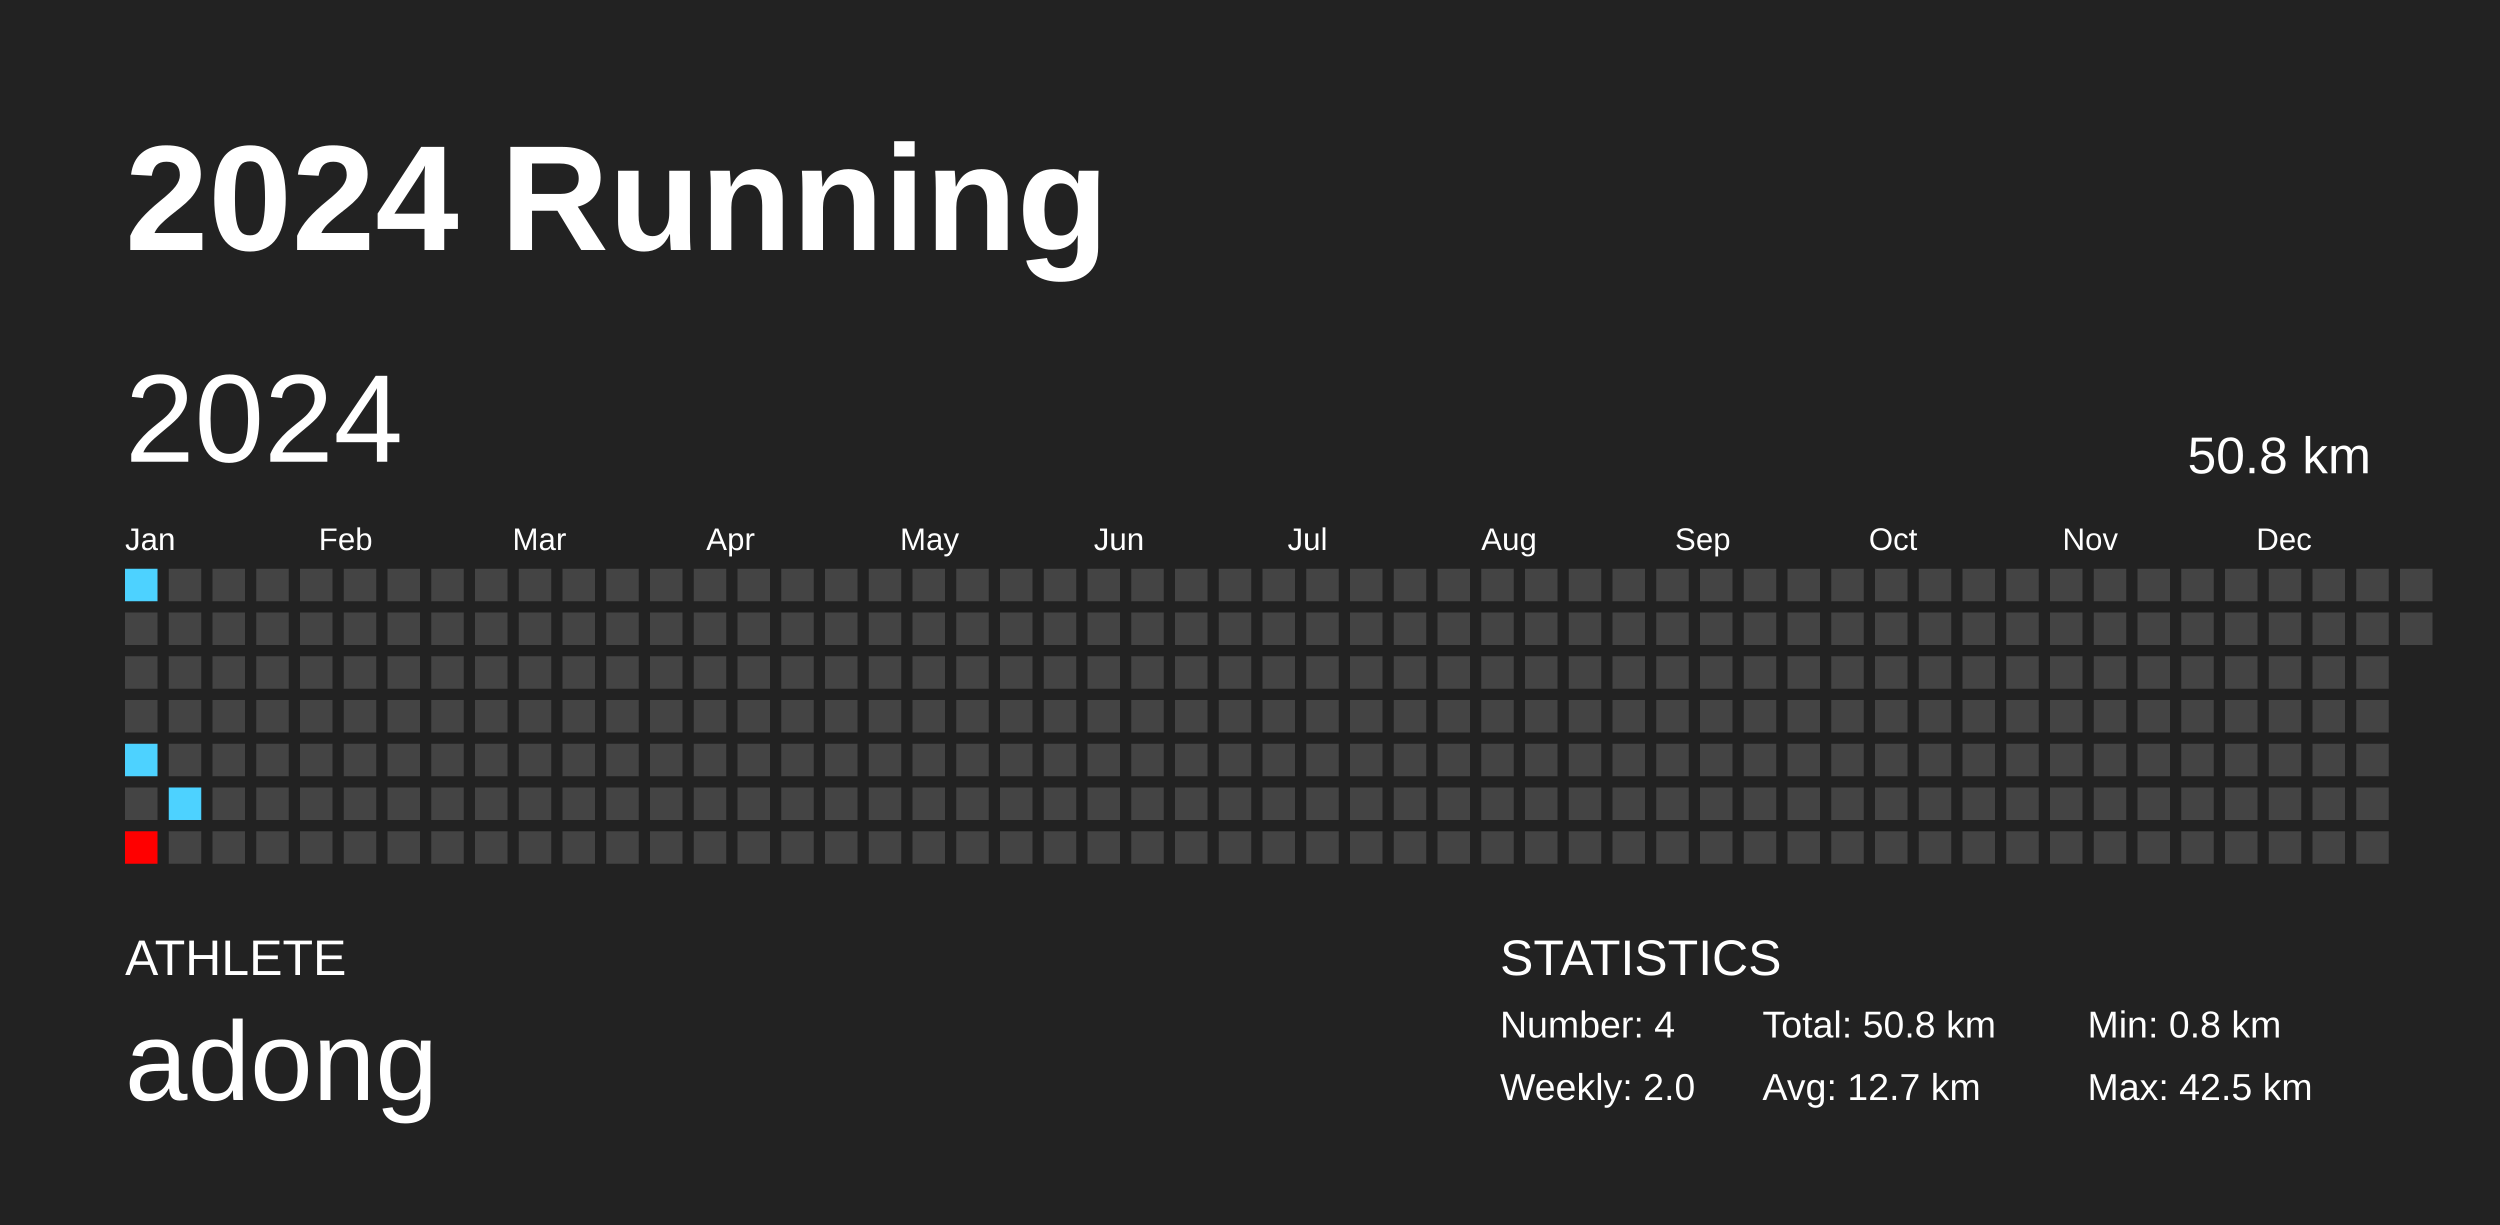
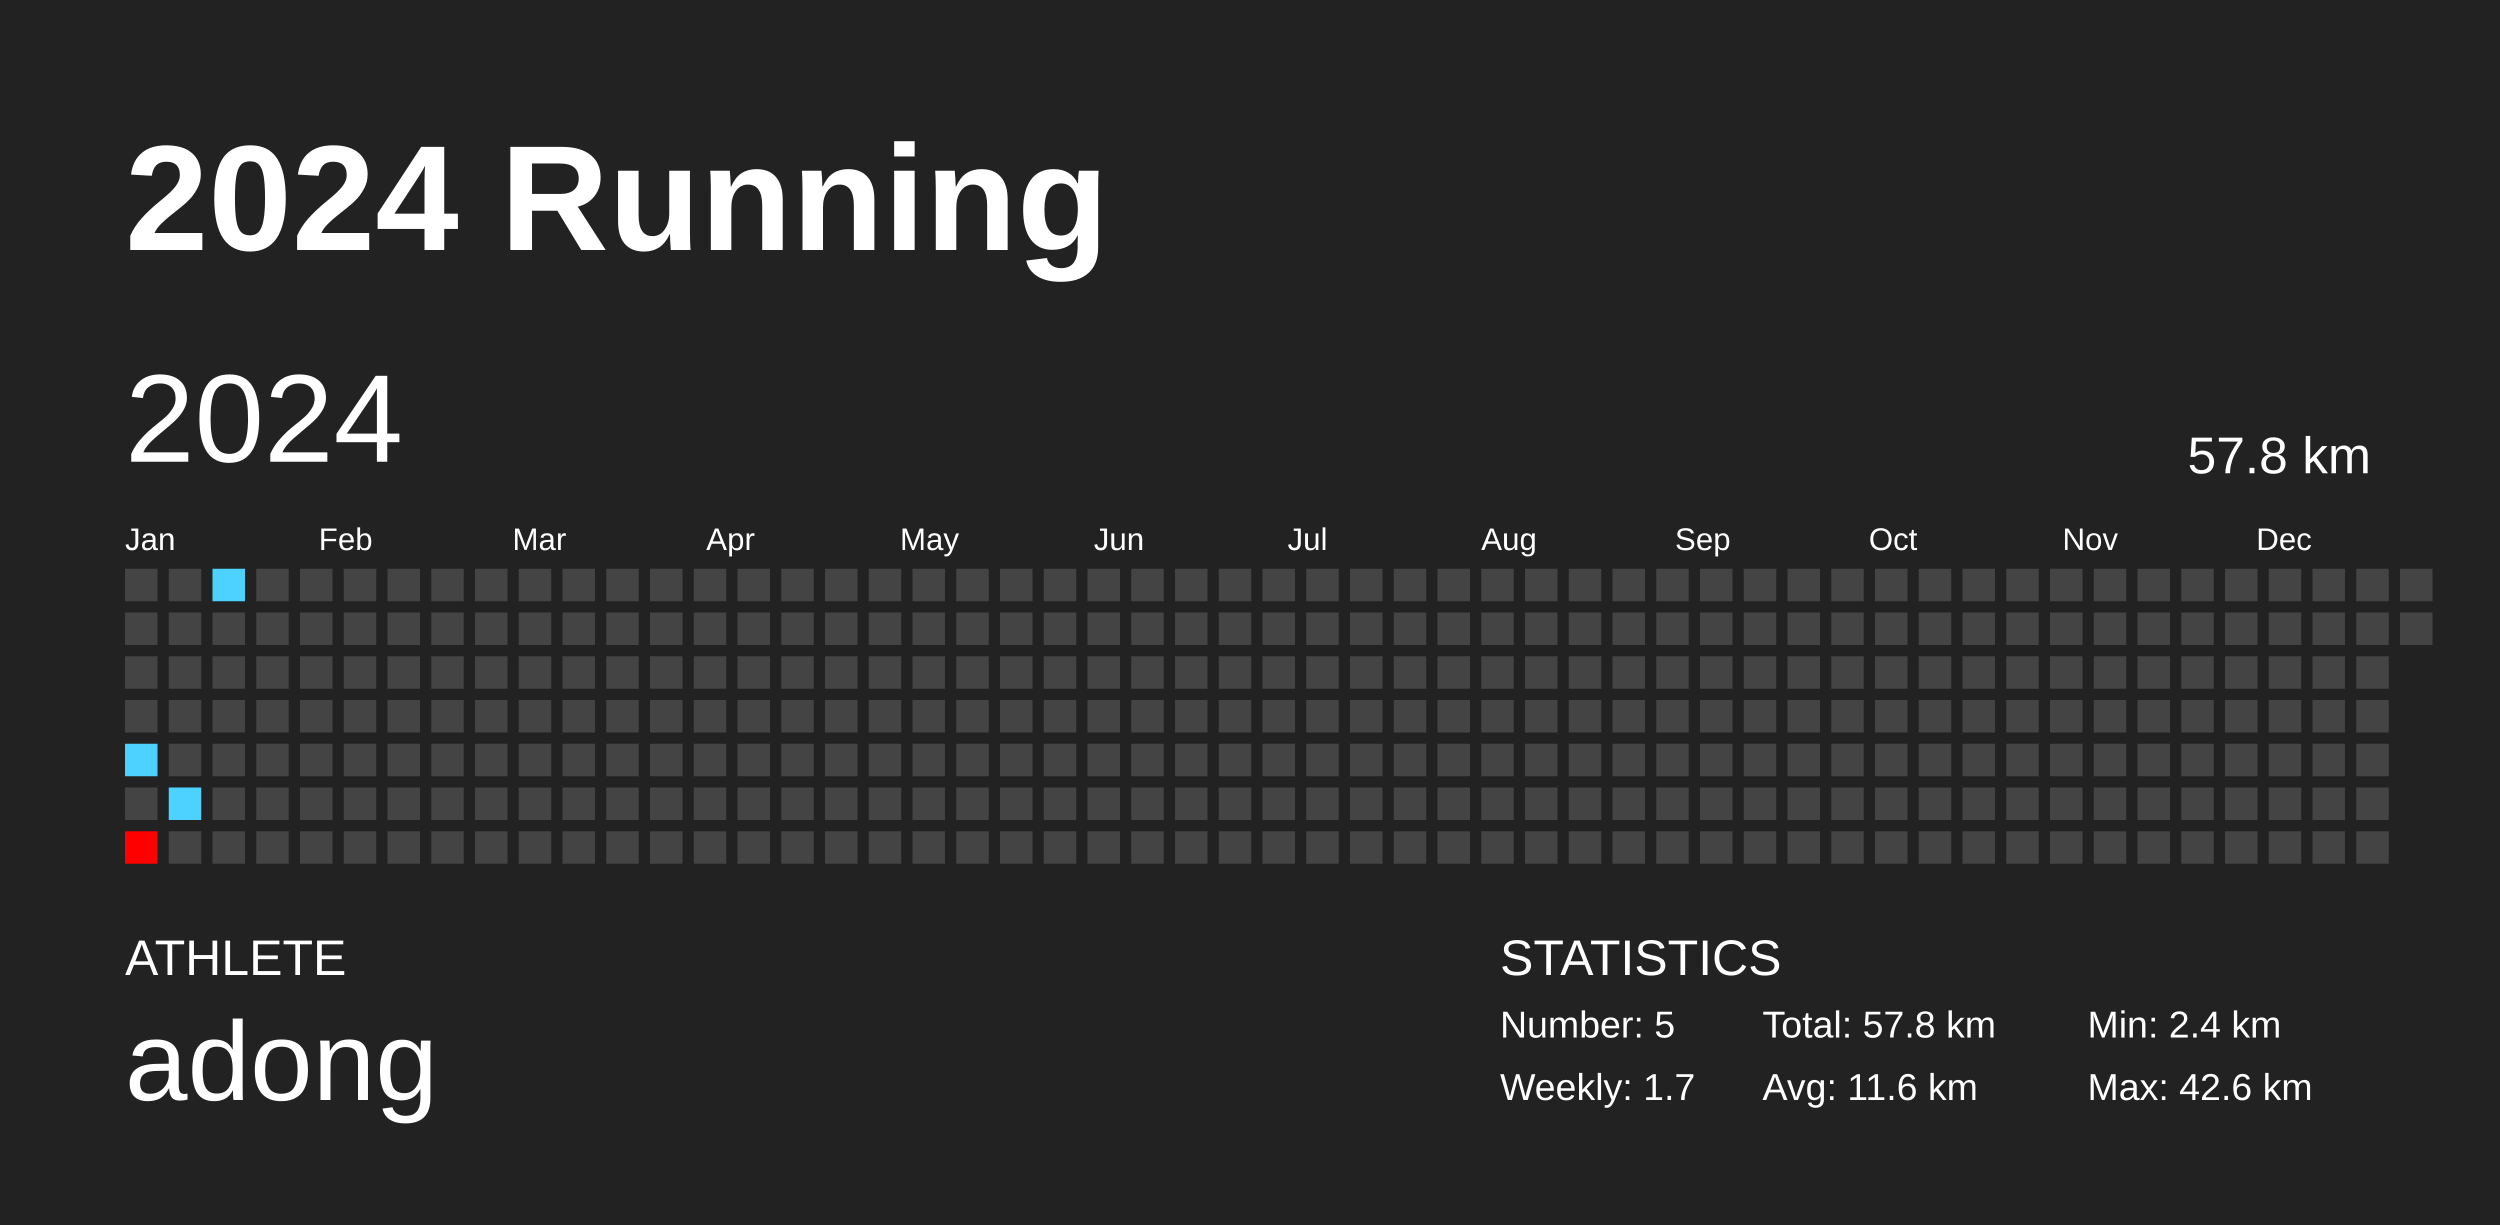
<svg xmlns="http://www.w3.org/2000/svg" baseProfile="full" height="98mm" version="1.1" viewBox="0,0,200,98" width="200mm">
  <defs />
  <rect fill="#222222" height="98" width="200" x="0" y="0" />
  <text fill="#FFFFFF" style="font-size:12px; font-family:Arial; font-weight:bold;" x="10" y="20">2024 Running</text>
  <text fill="#FFFFFF" style="font-size:4px; font-family:Arial" x="10" y="78">ATHLETE</text>
  <text fill="#FFFFFF" style="font-size:9px; font-family:Arial" x="10" y="88">adong</text>
  <text fill="#FFFFFF" style="font-size:4px; font-family:Arial" x="120" y="78">STATISTICS</text>
-   <text fill="#FFFFFF" style="font-size:3px; font-family:Arial" x="120" y="83">Number: 4</text>
-   <text fill="#FFFFFF" style="font-size:3px; font-family:Arial" x="120" y="88">Weekly: 2.0</text>
-   <text fill="#FFFFFF" style="font-size:3px; font-family:Arial" x="141" y="83">Total: 50.8 km</text>
-   <text fill="#FFFFFF" style="font-size:3px; font-family:Arial" x="141" y="88">Avg: 12.7 km</text>
-   <text fill="#FFFFFF" style="font-size:3px; font-family:Arial" x="167" y="83">Min: 0.8 km</text>
-   <text fill="#FFFFFF" style="font-size:3px; font-family:Arial" x="167" y="88">Max: 42.5 km</text>
+   <text fill="#FFFFFF" style="font-size:3px; font-family:Arial" x="120" y="83">Number: 5</text>
+   <text fill="#FFFFFF" style="font-size:3px; font-family:Arial" x="120" y="88">Weekly: 1.7</text>
+   <text fill="#FFFFFF" style="font-size:3px; font-family:Arial" x="141" y="83">Total: 57.8 km</text>
+   <text fill="#FFFFFF" style="font-size:3px; font-family:Arial" x="141" y="88">Avg: 11.6 km</text>
+   <text fill="#FFFFFF" style="font-size:3px; font-family:Arial" x="167" y="83">Min: 2.4 km</text>
+   <text fill="#FFFFFF" style="font-size:3px; font-family:Arial" x="167" y="88">Max: 42.6 km</text>
  <text dominant-baseline="hanging" fill="#FFFFFF" style="font-size:10.0px; font-family:Arial;" x="10" y="30">2024</text>
-   <text dominant-baseline="hanging" fill="#FFFFFF" style="font-size:4.125px; font-family:Arial;" x="175" y="35">50.8 km</text>
+   <text dominant-baseline="hanging" fill="#FFFFFF" style="font-size:4.125px; font-family:Arial;" x="175" y="35">57.8 km</text>
  <text fill="#FFFFFF" style="font-size:2.5px; font-family:Arial" x="10.0" y="44">Jan</text>
  <text fill="#FFFFFF" style="font-size:2.5px; font-family:Arial" x="25.5" y="44">Feb</text>
  <text fill="#FFFFFF" style="font-size:2.5px; font-family:Arial" x="41.0" y="44">Mar</text>
  <text fill="#FFFFFF" style="font-size:2.5px; font-family:Arial" x="56.5" y="44">Apr</text>
  <text fill="#FFFFFF" style="font-size:2.5px; font-family:Arial" x="72.0" y="44">May</text>
  <text fill="#FFFFFF" style="font-size:2.5px; font-family:Arial" x="87.5" y="44">Jun</text>
  <text fill="#FFFFFF" style="font-size:2.5px; font-family:Arial" x="103.0" y="44">Jul</text>
  <text fill="#FFFFFF" style="font-size:2.5px; font-family:Arial" x="118.5" y="44">Aug</text>
  <text fill="#FFFFFF" style="font-size:2.5px; font-family:Arial" x="134.0" y="44">Sep</text>
  <text fill="#FFFFFF" style="font-size:2.5px; font-family:Arial" x="149.5" y="44">Oct</text>
  <text fill="#FFFFFF" style="font-size:2.5px; font-family:Arial" x="165.0" y="44">Nov</text>
  <text fill="#FFFFFF" style="font-size:2.5px; font-family:Arial" x="180.5" y="44">Dec</text>
-   <rect fill="#4dd2ff" height="2.6" width="2.6" x="10.0" y="45.5" />
+   <rect fill="#444444" height="2.6" width="2.6" x="10.0" y="45.5" />
  <rect fill="#444444" height="2.6" width="2.6" x="10.0" y="49.0" />
  <rect fill="#444444" height="2.6" width="2.6" x="10.0" y="52.5" />
  <rect fill="#444444" height="2.6" width="2.6" x="10.0" y="56.0" />
  <rect fill="#4dd2ff" height="2.6" width="2.6" x="10.0" y="59.5" />
  <rect fill="#444444" height="2.6" width="2.6" x="10.0" y="63.0" />
  <rect fill="red" height="2.6" width="2.6" x="10.0" y="66.5" />
  <rect fill="#444444" height="2.6" width="2.6" x="13.5" y="45.5" />
  <rect fill="#444444" height="2.6" width="2.6" x="13.5" y="49.0" />
  <rect fill="#444444" height="2.6" width="2.6" x="13.5" y="52.5" />
  <rect fill="#444444" height="2.6" width="2.6" x="13.5" y="56.0" />
  <rect fill="#444444" height="2.6" width="2.6" x="13.5" y="59.5" />
  <rect fill="#4dd2ff" height="2.6" width="2.6" x="13.5" y="63.0" />
  <rect fill="#444444" height="2.6" width="2.6" x="13.5" y="66.5" />
-   <rect fill="#444444" height="2.6" width="2.6" x="17.0" y="45.5" />
+   <rect fill="#4dd2ff" height="2.6" width="2.6" x="17.0" y="45.5" />
  <rect fill="#444444" height="2.6" width="2.6" x="17.0" y="49.0" />
  <rect fill="#444444" height="2.6" width="2.6" x="17.0" y="52.5" />
  <rect fill="#444444" height="2.6" width="2.6" x="17.0" y="56.0" />
  <rect fill="#444444" height="2.6" width="2.6" x="17.0" y="59.5" />
  <rect fill="#444444" height="2.6" width="2.6" x="17.0" y="63.0" />
  <rect fill="#444444" height="2.6" width="2.6" x="17.0" y="66.5" />
  <rect fill="#444444" height="2.6" width="2.6" x="20.5" y="45.5" />
  <rect fill="#444444" height="2.6" width="2.6" x="20.5" y="49.0" />
  <rect fill="#444444" height="2.6" width="2.6" x="20.5" y="52.5" />
  <rect fill="#444444" height="2.6" width="2.6" x="20.5" y="56.0" />
  <rect fill="#444444" height="2.6" width="2.6" x="20.5" y="59.5" />
  <rect fill="#444444" height="2.6" width="2.6" x="20.5" y="63.0" />
  <rect fill="#444444" height="2.6" width="2.6" x="20.5" y="66.5" />
  <rect fill="#444444" height="2.6" width="2.6" x="24.0" y="45.5" />
  <rect fill="#444444" height="2.6" width="2.6" x="24.0" y="49.0" />
  <rect fill="#444444" height="2.6" width="2.6" x="24.0" y="52.5" />
  <rect fill="#444444" height="2.6" width="2.6" x="24.0" y="56.0" />
  <rect fill="#444444" height="2.6" width="2.6" x="24.0" y="59.5" />
  <rect fill="#444444" height="2.6" width="2.6" x="24.0" y="63.0" />
  <rect fill="#444444" height="2.6" width="2.6" x="24.0" y="66.5" />
  <rect fill="#444444" height="2.6" width="2.6" x="27.5" y="45.5" />
  <rect fill="#444444" height="2.6" width="2.6" x="27.5" y="49.0" />
  <rect fill="#444444" height="2.6" width="2.6" x="27.5" y="52.5" />
  <rect fill="#444444" height="2.6" width="2.6" x="27.5" y="56.0" />
  <rect fill="#444444" height="2.6" width="2.6" x="27.5" y="59.5" />
  <rect fill="#444444" height="2.6" width="2.6" x="27.5" y="63.0" />
  <rect fill="#444444" height="2.6" width="2.6" x="27.5" y="66.5" />
  <rect fill="#444444" height="2.6" width="2.6" x="31.0" y="45.5" />
  <rect fill="#444444" height="2.6" width="2.6" x="31.0" y="49.0" />
  <rect fill="#444444" height="2.6" width="2.6" x="31.0" y="52.5" />
  <rect fill="#444444" height="2.6" width="2.6" x="31.0" y="56.0" />
  <rect fill="#444444" height="2.6" width="2.6" x="31.0" y="59.5" />
  <rect fill="#444444" height="2.6" width="2.6" x="31.0" y="63.0" />
  <rect fill="#444444" height="2.6" width="2.6" x="31.0" y="66.5" />
  <rect fill="#444444" height="2.6" width="2.6" x="34.5" y="45.5" />
  <rect fill="#444444" height="2.6" width="2.6" x="34.5" y="49.0" />
  <rect fill="#444444" height="2.6" width="2.6" x="34.5" y="52.5" />
  <rect fill="#444444" height="2.6" width="2.6" x="34.5" y="56.0" />
  <rect fill="#444444" height="2.6" width="2.6" x="34.5" y="59.5" />
  <rect fill="#444444" height="2.6" width="2.6" x="34.5" y="63.0" />
  <rect fill="#444444" height="2.6" width="2.6" x="34.5" y="66.5" />
  <rect fill="#444444" height="2.6" width="2.6" x="38.0" y="45.5" />
  <rect fill="#444444" height="2.6" width="2.6" x="38.0" y="49.0" />
  <rect fill="#444444" height="2.6" width="2.6" x="38.0" y="52.5" />
  <rect fill="#444444" height="2.6" width="2.6" x="38.0" y="56.0" />
  <rect fill="#444444" height="2.6" width="2.6" x="38.0" y="59.5" />
  <rect fill="#444444" height="2.6" width="2.6" x="38.0" y="63.0" />
  <rect fill="#444444" height="2.6" width="2.6" x="38.0" y="66.5" />
  <rect fill="#444444" height="2.6" width="2.6" x="41.5" y="45.5" />
  <rect fill="#444444" height="2.6" width="2.6" x="41.5" y="49.0" />
  <rect fill="#444444" height="2.6" width="2.6" x="41.5" y="52.5" />
  <rect fill="#444444" height="2.6" width="2.6" x="41.5" y="56.0" />
  <rect fill="#444444" height="2.6" width="2.6" x="41.5" y="59.5" />
  <rect fill="#444444" height="2.6" width="2.6" x="41.5" y="63.0" />
  <rect fill="#444444" height="2.6" width="2.6" x="41.5" y="66.5" />
  <rect fill="#444444" height="2.6" width="2.6" x="45.0" y="45.5" />
  <rect fill="#444444" height="2.6" width="2.6" x="45.0" y="49.0" />
  <rect fill="#444444" height="2.6" width="2.6" x="45.0" y="52.5" />
  <rect fill="#444444" height="2.6" width="2.6" x="45.0" y="56.0" />
  <rect fill="#444444" height="2.6" width="2.6" x="45.0" y="59.5" />
  <rect fill="#444444" height="2.6" width="2.6" x="45.0" y="63.0" />
  <rect fill="#444444" height="2.6" width="2.6" x="45.0" y="66.5" />
  <rect fill="#444444" height="2.6" width="2.6" x="48.5" y="45.5" />
  <rect fill="#444444" height="2.6" width="2.6" x="48.5" y="49.0" />
  <rect fill="#444444" height="2.6" width="2.6" x="48.5" y="52.5" />
  <rect fill="#444444" height="2.6" width="2.6" x="48.5" y="56.0" />
  <rect fill="#444444" height="2.6" width="2.6" x="48.5" y="59.5" />
  <rect fill="#444444" height="2.6" width="2.6" x="48.5" y="63.0" />
  <rect fill="#444444" height="2.6" width="2.6" x="48.5" y="66.5" />
  <rect fill="#444444" height="2.6" width="2.6" x="52.0" y="45.5" />
  <rect fill="#444444" height="2.6" width="2.6" x="52.0" y="49.0" />
  <rect fill="#444444" height="2.6" width="2.6" x="52.0" y="52.5" />
  <rect fill="#444444" height="2.6" width="2.6" x="52.0" y="56.0" />
  <rect fill="#444444" height="2.6" width="2.6" x="52.0" y="59.5" />
  <rect fill="#444444" height="2.6" width="2.6" x="52.0" y="63.0" />
  <rect fill="#444444" height="2.6" width="2.6" x="52.0" y="66.5" />
  <rect fill="#444444" height="2.6" width="2.6" x="55.5" y="45.5" />
  <rect fill="#444444" height="2.6" width="2.6" x="55.5" y="49.0" />
  <rect fill="#444444" height="2.6" width="2.6" x="55.5" y="52.5" />
  <rect fill="#444444" height="2.6" width="2.6" x="55.5" y="56.0" />
  <rect fill="#444444" height="2.6" width="2.6" x="55.5" y="59.5" />
  <rect fill="#444444" height="2.6" width="2.6" x="55.5" y="63.0" />
  <rect fill="#444444" height="2.6" width="2.6" x="55.5" y="66.5" />
  <rect fill="#444444" height="2.6" width="2.6" x="59.0" y="45.5" />
  <rect fill="#444444" height="2.6" width="2.6" x="59.0" y="49.0" />
  <rect fill="#444444" height="2.6" width="2.6" x="59.0" y="52.5" />
  <rect fill="#444444" height="2.6" width="2.6" x="59.0" y="56.0" />
  <rect fill="#444444" height="2.6" width="2.6" x="59.0" y="59.5" />
  <rect fill="#444444" height="2.6" width="2.6" x="59.0" y="63.0" />
  <rect fill="#444444" height="2.6" width="2.6" x="59.0" y="66.5" />
  <rect fill="#444444" height="2.6" width="2.6" x="62.5" y="45.5" />
  <rect fill="#444444" height="2.6" width="2.6" x="62.5" y="49.0" />
  <rect fill="#444444" height="2.6" width="2.6" x="62.5" y="52.5" />
  <rect fill="#444444" height="2.6" width="2.6" x="62.5" y="56.0" />
  <rect fill="#444444" height="2.6" width="2.6" x="62.5" y="59.5" />
  <rect fill="#444444" height="2.6" width="2.6" x="62.5" y="63.0" />
  <rect fill="#444444" height="2.6" width="2.6" x="62.5" y="66.5" />
  <rect fill="#444444" height="2.6" width="2.6" x="66.0" y="45.5" />
  <rect fill="#444444" height="2.6" width="2.6" x="66.0" y="49.0" />
  <rect fill="#444444" height="2.6" width="2.6" x="66.0" y="52.5" />
  <rect fill="#444444" height="2.6" width="2.6" x="66.0" y="56.0" />
  <rect fill="#444444" height="2.6" width="2.6" x="66.0" y="59.5" />
  <rect fill="#444444" height="2.6" width="2.6" x="66.0" y="63.0" />
  <rect fill="#444444" height="2.6" width="2.6" x="66.0" y="66.5" />
  <rect fill="#444444" height="2.6" width="2.6" x="69.5" y="45.5" />
  <rect fill="#444444" height="2.6" width="2.6" x="69.5" y="49.0" />
  <rect fill="#444444" height="2.6" width="2.6" x="69.5" y="52.5" />
  <rect fill="#444444" height="2.6" width="2.6" x="69.5" y="56.0" />
  <rect fill="#444444" height="2.6" width="2.6" x="69.5" y="59.5" />
  <rect fill="#444444" height="2.6" width="2.6" x="69.5" y="63.0" />
  <rect fill="#444444" height="2.6" width="2.6" x="69.5" y="66.5" />
  <rect fill="#444444" height="2.6" width="2.6" x="73.0" y="45.5" />
  <rect fill="#444444" height="2.6" width="2.6" x="73.0" y="49.0" />
  <rect fill="#444444" height="2.6" width="2.6" x="73.0" y="52.5" />
  <rect fill="#444444" height="2.6" width="2.6" x="73.0" y="56.0" />
  <rect fill="#444444" height="2.6" width="2.6" x="73.0" y="59.5" />
  <rect fill="#444444" height="2.6" width="2.6" x="73.0" y="63.0" />
  <rect fill="#444444" height="2.6" width="2.6" x="73.0" y="66.5" />
  <rect fill="#444444" height="2.6" width="2.6" x="76.5" y="45.5" />
  <rect fill="#444444" height="2.6" width="2.6" x="76.5" y="49.0" />
  <rect fill="#444444" height="2.6" width="2.6" x="76.5" y="52.5" />
  <rect fill="#444444" height="2.6" width="2.6" x="76.5" y="56.0" />
  <rect fill="#444444" height="2.6" width="2.6" x="76.5" y="59.5" />
  <rect fill="#444444" height="2.6" width="2.6" x="76.5" y="63.0" />
  <rect fill="#444444" height="2.6" width="2.6" x="76.5" y="66.5" />
  <rect fill="#444444" height="2.6" width="2.6" x="80.0" y="45.5" />
  <rect fill="#444444" height="2.6" width="2.6" x="80.0" y="49.0" />
  <rect fill="#444444" height="2.6" width="2.6" x="80.0" y="52.5" />
  <rect fill="#444444" height="2.6" width="2.6" x="80.0" y="56.0" />
  <rect fill="#444444" height="2.6" width="2.6" x="80.0" y="59.5" />
  <rect fill="#444444" height="2.6" width="2.6" x="80.0" y="63.0" />
  <rect fill="#444444" height="2.6" width="2.6" x="80.0" y="66.5" />
  <rect fill="#444444" height="2.6" width="2.6" x="83.5" y="45.5" />
  <rect fill="#444444" height="2.6" width="2.6" x="83.5" y="49.0" />
  <rect fill="#444444" height="2.6" width="2.6" x="83.5" y="52.5" />
  <rect fill="#444444" height="2.6" width="2.6" x="83.5" y="56.0" />
  <rect fill="#444444" height="2.6" width="2.6" x="83.5" y="59.5" />
  <rect fill="#444444" height="2.6" width="2.6" x="83.5" y="63.0" />
  <rect fill="#444444" height="2.6" width="2.6" x="83.5" y="66.5" />
  <rect fill="#444444" height="2.6" width="2.6" x="87.0" y="45.5" />
  <rect fill="#444444" height="2.6" width="2.6" x="87.0" y="49.0" />
  <rect fill="#444444" height="2.6" width="2.6" x="87.0" y="52.5" />
  <rect fill="#444444" height="2.6" width="2.6" x="87.0" y="56.0" />
  <rect fill="#444444" height="2.6" width="2.6" x="87.0" y="59.5" />
  <rect fill="#444444" height="2.6" width="2.6" x="87.0" y="63.0" />
  <rect fill="#444444" height="2.6" width="2.6" x="87.0" y="66.5" />
  <rect fill="#444444" height="2.6" width="2.6" x="90.5" y="45.5" />
  <rect fill="#444444" height="2.6" width="2.6" x="90.5" y="49.0" />
  <rect fill="#444444" height="2.6" width="2.6" x="90.5" y="52.5" />
  <rect fill="#444444" height="2.6" width="2.6" x="90.5" y="56.0" />
  <rect fill="#444444" height="2.6" width="2.6" x="90.5" y="59.5" />
  <rect fill="#444444" height="2.6" width="2.6" x="90.5" y="63.0" />
  <rect fill="#444444" height="2.6" width="2.6" x="90.5" y="66.5" />
  <rect fill="#444444" height="2.6" width="2.6" x="94.0" y="45.5" />
  <rect fill="#444444" height="2.6" width="2.6" x="94.0" y="49.0" />
  <rect fill="#444444" height="2.6" width="2.6" x="94.0" y="52.5" />
  <rect fill="#444444" height="2.6" width="2.6" x="94.0" y="56.0" />
  <rect fill="#444444" height="2.6" width="2.6" x="94.0" y="59.5" />
  <rect fill="#444444" height="2.6" width="2.6" x="94.0" y="63.0" />
  <rect fill="#444444" height="2.6" width="2.6" x="94.0" y="66.5" />
  <rect fill="#444444" height="2.6" width="2.6" x="97.5" y="45.5" />
  <rect fill="#444444" height="2.6" width="2.6" x="97.5" y="49.0" />
  <rect fill="#444444" height="2.6" width="2.6" x="97.5" y="52.5" />
  <rect fill="#444444" height="2.6" width="2.6" x="97.5" y="56.0" />
  <rect fill="#444444" height="2.6" width="2.6" x="97.5" y="59.5" />
  <rect fill="#444444" height="2.6" width="2.6" x="97.5" y="63.0" />
  <rect fill="#444444" height="2.6" width="2.6" x="97.5" y="66.5" />
  <rect fill="#444444" height="2.6" width="2.6" x="101.0" y="45.5" />
  <rect fill="#444444" height="2.6" width="2.6" x="101.0" y="49.0" />
  <rect fill="#444444" height="2.6" width="2.6" x="101.0" y="52.5" />
  <rect fill="#444444" height="2.6" width="2.6" x="101.0" y="56.0" />
  <rect fill="#444444" height="2.6" width="2.6" x="101.0" y="59.5" />
  <rect fill="#444444" height="2.6" width="2.6" x="101.0" y="63.0" />
  <rect fill="#444444" height="2.6" width="2.6" x="101.0" y="66.5" />
  <rect fill="#444444" height="2.6" width="2.6" x="104.5" y="45.5" />
  <rect fill="#444444" height="2.6" width="2.6" x="104.5" y="49.0" />
  <rect fill="#444444" height="2.6" width="2.6" x="104.5" y="52.5" />
  <rect fill="#444444" height="2.6" width="2.6" x="104.5" y="56.0" />
  <rect fill="#444444" height="2.6" width="2.6" x="104.5" y="59.5" />
  <rect fill="#444444" height="2.6" width="2.6" x="104.5" y="63.0" />
  <rect fill="#444444" height="2.6" width="2.6" x="104.5" y="66.5" />
  <rect fill="#444444" height="2.6" width="2.6" x="108.0" y="45.5" />
  <rect fill="#444444" height="2.6" width="2.6" x="108.0" y="49.0" />
  <rect fill="#444444" height="2.6" width="2.6" x="108.0" y="52.5" />
  <rect fill="#444444" height="2.6" width="2.6" x="108.0" y="56.0" />
  <rect fill="#444444" height="2.6" width="2.6" x="108.0" y="59.5" />
  <rect fill="#444444" height="2.6" width="2.6" x="108.0" y="63.0" />
  <rect fill="#444444" height="2.6" width="2.6" x="108.0" y="66.5" />
  <rect fill="#444444" height="2.6" width="2.6" x="111.5" y="45.5" />
  <rect fill="#444444" height="2.6" width="2.6" x="111.5" y="49.0" />
  <rect fill="#444444" height="2.6" width="2.6" x="111.5" y="52.5" />
  <rect fill="#444444" height="2.6" width="2.6" x="111.5" y="56.0" />
  <rect fill="#444444" height="2.6" width="2.6" x="111.5" y="59.5" />
  <rect fill="#444444" height="2.6" width="2.6" x="111.5" y="63.0" />
  <rect fill="#444444" height="2.6" width="2.6" x="111.5" y="66.5" />
  <rect fill="#444444" height="2.6" width="2.6" x="115.0" y="45.5" />
  <rect fill="#444444" height="2.6" width="2.6" x="115.0" y="49.0" />
  <rect fill="#444444" height="2.6" width="2.6" x="115.0" y="52.5" />
  <rect fill="#444444" height="2.6" width="2.6" x="115.0" y="56.0" />
  <rect fill="#444444" height="2.6" width="2.6" x="115.0" y="59.5" />
  <rect fill="#444444" height="2.6" width="2.6" x="115.0" y="63.0" />
  <rect fill="#444444" height="2.6" width="2.6" x="115.0" y="66.5" />
  <rect fill="#444444" height="2.6" width="2.6" x="118.5" y="45.5" />
  <rect fill="#444444" height="2.6" width="2.6" x="118.5" y="49.0" />
  <rect fill="#444444" height="2.6" width="2.6" x="118.5" y="52.5" />
  <rect fill="#444444" height="2.6" width="2.6" x="118.5" y="56.0" />
  <rect fill="#444444" height="2.6" width="2.6" x="118.5" y="59.5" />
  <rect fill="#444444" height="2.6" width="2.6" x="118.5" y="63.0" />
  <rect fill="#444444" height="2.6" width="2.6" x="118.5" y="66.5" />
  <rect fill="#444444" height="2.6" width="2.6" x="122.0" y="45.5" />
  <rect fill="#444444" height="2.6" width="2.6" x="122.0" y="49.0" />
  <rect fill="#444444" height="2.6" width="2.6" x="122.0" y="52.5" />
  <rect fill="#444444" height="2.6" width="2.6" x="122.0" y="56.0" />
  <rect fill="#444444" height="2.6" width="2.6" x="122.0" y="59.5" />
  <rect fill="#444444" height="2.6" width="2.6" x="122.0" y="63.0" />
  <rect fill="#444444" height="2.6" width="2.6" x="122.0" y="66.5" />
  <rect fill="#444444" height="2.6" width="2.6" x="125.5" y="45.5" />
  <rect fill="#444444" height="2.6" width="2.6" x="125.5" y="49.0" />
  <rect fill="#444444" height="2.6" width="2.6" x="125.5" y="52.5" />
  <rect fill="#444444" height="2.6" width="2.6" x="125.5" y="56.0" />
  <rect fill="#444444" height="2.6" width="2.6" x="125.5" y="59.5" />
  <rect fill="#444444" height="2.6" width="2.6" x="125.5" y="63.0" />
  <rect fill="#444444" height="2.6" width="2.6" x="125.5" y="66.5" />
  <rect fill="#444444" height="2.6" width="2.6" x="129.0" y="45.5" />
  <rect fill="#444444" height="2.6" width="2.6" x="129.0" y="49.0" />
  <rect fill="#444444" height="2.6" width="2.6" x="129.0" y="52.5" />
  <rect fill="#444444" height="2.6" width="2.6" x="129.0" y="56.0" />
  <rect fill="#444444" height="2.6" width="2.6" x="129.0" y="59.5" />
  <rect fill="#444444" height="2.6" width="2.6" x="129.0" y="63.0" />
  <rect fill="#444444" height="2.6" width="2.6" x="129.0" y="66.5" />
  <rect fill="#444444" height="2.6" width="2.6" x="132.5" y="45.5" />
  <rect fill="#444444" height="2.6" width="2.6" x="132.5" y="49.0" />
  <rect fill="#444444" height="2.6" width="2.6" x="132.5" y="52.5" />
  <rect fill="#444444" height="2.6" width="2.6" x="132.5" y="56.0" />
  <rect fill="#444444" height="2.6" width="2.6" x="132.5" y="59.5" />
  <rect fill="#444444" height="2.6" width="2.6" x="132.5" y="63.0" />
  <rect fill="#444444" height="2.6" width="2.6" x="132.5" y="66.5" />
  <rect fill="#444444" height="2.6" width="2.6" x="136.0" y="45.5" />
  <rect fill="#444444" height="2.6" width="2.6" x="136.0" y="49.0" />
  <rect fill="#444444" height="2.6" width="2.6" x="136.0" y="52.5" />
  <rect fill="#444444" height="2.6" width="2.6" x="136.0" y="56.0" />
  <rect fill="#444444" height="2.6" width="2.6" x="136.0" y="59.5" />
  <rect fill="#444444" height="2.6" width="2.6" x="136.0" y="63.0" />
  <rect fill="#444444" height="2.6" width="2.6" x="136.0" y="66.5" />
  <rect fill="#444444" height="2.6" width="2.6" x="139.5" y="45.5" />
  <rect fill="#444444" height="2.6" width="2.6" x="139.5" y="49.0" />
  <rect fill="#444444" height="2.6" width="2.6" x="139.5" y="52.5" />
  <rect fill="#444444" height="2.6" width="2.6" x="139.5" y="56.0" />
  <rect fill="#444444" height="2.6" width="2.6" x="139.5" y="59.5" />
  <rect fill="#444444" height="2.6" width="2.6" x="139.5" y="63.0" />
  <rect fill="#444444" height="2.6" width="2.6" x="139.5" y="66.5" />
  <rect fill="#444444" height="2.6" width="2.6" x="143.0" y="45.5" />
  <rect fill="#444444" height="2.6" width="2.6" x="143.0" y="49.0" />
  <rect fill="#444444" height="2.6" width="2.6" x="143.0" y="52.5" />
  <rect fill="#444444" height="2.6" width="2.6" x="143.0" y="56.0" />
  <rect fill="#444444" height="2.6" width="2.6" x="143.0" y="59.5" />
  <rect fill="#444444" height="2.6" width="2.6" x="143.0" y="63.0" />
  <rect fill="#444444" height="2.6" width="2.6" x="143.0" y="66.5" />
  <rect fill="#444444" height="2.6" width="2.6" x="146.5" y="45.5" />
  <rect fill="#444444" height="2.6" width="2.6" x="146.5" y="49.0" />
  <rect fill="#444444" height="2.6" width="2.6" x="146.5" y="52.5" />
  <rect fill="#444444" height="2.6" width="2.6" x="146.5" y="56.0" />
  <rect fill="#444444" height="2.6" width="2.6" x="146.5" y="59.5" />
  <rect fill="#444444" height="2.6" width="2.6" x="146.5" y="63.0" />
  <rect fill="#444444" height="2.6" width="2.6" x="146.5" y="66.5" />
  <rect fill="#444444" height="2.6" width="2.6" x="150.0" y="45.5" />
  <rect fill="#444444" height="2.6" width="2.6" x="150.0" y="49.0" />
  <rect fill="#444444" height="2.6" width="2.6" x="150.0" y="52.5" />
  <rect fill="#444444" height="2.6" width="2.6" x="150.0" y="56.0" />
  <rect fill="#444444" height="2.6" width="2.6" x="150.0" y="59.5" />
  <rect fill="#444444" height="2.6" width="2.6" x="150.0" y="63.0" />
  <rect fill="#444444" height="2.6" width="2.6" x="150.0" y="66.5" />
  <rect fill="#444444" height="2.6" width="2.6" x="153.5" y="45.5" />
  <rect fill="#444444" height="2.6" width="2.6" x="153.5" y="49.0" />
  <rect fill="#444444" height="2.6" width="2.6" x="153.5" y="52.5" />
  <rect fill="#444444" height="2.6" width="2.6" x="153.5" y="56.0" />
  <rect fill="#444444" height="2.6" width="2.6" x="153.5" y="59.5" />
  <rect fill="#444444" height="2.6" width="2.6" x="153.5" y="63.0" />
  <rect fill="#444444" height="2.6" width="2.6" x="153.5" y="66.5" />
  <rect fill="#444444" height="2.6" width="2.6" x="157.0" y="45.5" />
  <rect fill="#444444" height="2.6" width="2.6" x="157.0" y="49.0" />
  <rect fill="#444444" height="2.6" width="2.6" x="157.0" y="52.5" />
  <rect fill="#444444" height="2.6" width="2.6" x="157.0" y="56.0" />
  <rect fill="#444444" height="2.6" width="2.6" x="157.0" y="59.5" />
  <rect fill="#444444" height="2.6" width="2.6" x="157.0" y="63.0" />
  <rect fill="#444444" height="2.6" width="2.6" x="157.0" y="66.5" />
  <rect fill="#444444" height="2.6" width="2.6" x="160.5" y="45.5" />
  <rect fill="#444444" height="2.6" width="2.6" x="160.5" y="49.0" />
  <rect fill="#444444" height="2.6" width="2.6" x="160.5" y="52.5" />
  <rect fill="#444444" height="2.6" width="2.6" x="160.5" y="56.0" />
  <rect fill="#444444" height="2.6" width="2.6" x="160.5" y="59.5" />
  <rect fill="#444444" height="2.6" width="2.6" x="160.5" y="63.0" />
  <rect fill="#444444" height="2.6" width="2.6" x="160.5" y="66.5" />
  <rect fill="#444444" height="2.6" width="2.6" x="164.0" y="45.5" />
  <rect fill="#444444" height="2.6" width="2.6" x="164.0" y="49.0" />
  <rect fill="#444444" height="2.6" width="2.6" x="164.0" y="52.5" />
  <rect fill="#444444" height="2.6" width="2.6" x="164.0" y="56.0" />
  <rect fill="#444444" height="2.6" width="2.6" x="164.0" y="59.5" />
  <rect fill="#444444" height="2.6" width="2.6" x="164.0" y="63.0" />
  <rect fill="#444444" height="2.6" width="2.6" x="164.0" y="66.5" />
  <rect fill="#444444" height="2.6" width="2.6" x="167.5" y="45.5" />
  <rect fill="#444444" height="2.6" width="2.6" x="167.5" y="49.0" />
  <rect fill="#444444" height="2.6" width="2.6" x="167.5" y="52.5" />
  <rect fill="#444444" height="2.6" width="2.6" x="167.5" y="56.0" />
  <rect fill="#444444" height="2.6" width="2.6" x="167.5" y="59.5" />
  <rect fill="#444444" height="2.6" width="2.6" x="167.5" y="63.0" />
  <rect fill="#444444" height="2.6" width="2.6" x="167.5" y="66.5" />
  <rect fill="#444444" height="2.6" width="2.6" x="171.0" y="45.5" />
  <rect fill="#444444" height="2.6" width="2.6" x="171.0" y="49.0" />
  <rect fill="#444444" height="2.6" width="2.6" x="171.0" y="52.5" />
  <rect fill="#444444" height="2.6" width="2.6" x="171.0" y="56.0" />
  <rect fill="#444444" height="2.6" width="2.6" x="171.0" y="59.5" />
  <rect fill="#444444" height="2.6" width="2.6" x="171.0" y="63.0" />
  <rect fill="#444444" height="2.6" width="2.6" x="171.0" y="66.5" />
  <rect fill="#444444" height="2.6" width="2.6" x="174.5" y="45.5" />
  <rect fill="#444444" height="2.6" width="2.6" x="174.5" y="49.0" />
  <rect fill="#444444" height="2.6" width="2.6" x="174.5" y="52.5" />
  <rect fill="#444444" height="2.6" width="2.6" x="174.5" y="56.0" />
  <rect fill="#444444" height="2.6" width="2.6" x="174.5" y="59.5" />
  <rect fill="#444444" height="2.6" width="2.6" x="174.5" y="63.0" />
  <rect fill="#444444" height="2.6" width="2.6" x="174.5" y="66.5" />
  <rect fill="#444444" height="2.6" width="2.6" x="178.0" y="45.5" />
  <rect fill="#444444" height="2.6" width="2.6" x="178.0" y="49.0" />
  <rect fill="#444444" height="2.6" width="2.6" x="178.0" y="52.5" />
  <rect fill="#444444" height="2.6" width="2.6" x="178.0" y="56.0" />
  <rect fill="#444444" height="2.6" width="2.6" x="178.0" y="59.5" />
  <rect fill="#444444" height="2.6" width="2.6" x="178.0" y="63.0" />
  <rect fill="#444444" height="2.6" width="2.6" x="178.0" y="66.5" />
  <rect fill="#444444" height="2.6" width="2.6" x="181.5" y="45.5" />
  <rect fill="#444444" height="2.6" width="2.6" x="181.5" y="49.0" />
  <rect fill="#444444" height="2.6" width="2.6" x="181.5" y="52.5" />
  <rect fill="#444444" height="2.6" width="2.6" x="181.5" y="56.0" />
  <rect fill="#444444" height="2.6" width="2.6" x="181.5" y="59.5" />
  <rect fill="#444444" height="2.6" width="2.6" x="181.5" y="63.0" />
  <rect fill="#444444" height="2.6" width="2.6" x="181.5" y="66.5" />
  <rect fill="#444444" height="2.6" width="2.6" x="185.0" y="45.5" />
  <rect fill="#444444" height="2.6" width="2.6" x="185.0" y="49.0" />
  <rect fill="#444444" height="2.6" width="2.6" x="185.0" y="52.5" />
  <rect fill="#444444" height="2.6" width="2.6" x="185.0" y="56.0" />
  <rect fill="#444444" height="2.6" width="2.6" x="185.0" y="59.5" />
  <rect fill="#444444" height="2.6" width="2.6" x="185.0" y="63.0" />
  <rect fill="#444444" height="2.6" width="2.6" x="185.0" y="66.5" />
  <rect fill="#444444" height="2.6" width="2.6" x="188.5" y="45.5" />
  <rect fill="#444444" height="2.6" width="2.6" x="188.5" y="49.0" />
  <rect fill="#444444" height="2.6" width="2.6" x="188.5" y="52.5" />
  <rect fill="#444444" height="2.6" width="2.6" x="188.5" y="56.0" />
  <rect fill="#444444" height="2.6" width="2.6" x="188.5" y="59.5" />
  <rect fill="#444444" height="2.6" width="2.6" x="188.5" y="63.0" />
  <rect fill="#444444" height="2.6" width="2.6" x="188.5" y="66.5" />
  <rect fill="#444444" height="2.6" width="2.6" x="192.0" y="45.5" />
  <rect fill="#444444" height="2.6" width="2.6" x="192.0" y="49.0" />
</svg>
